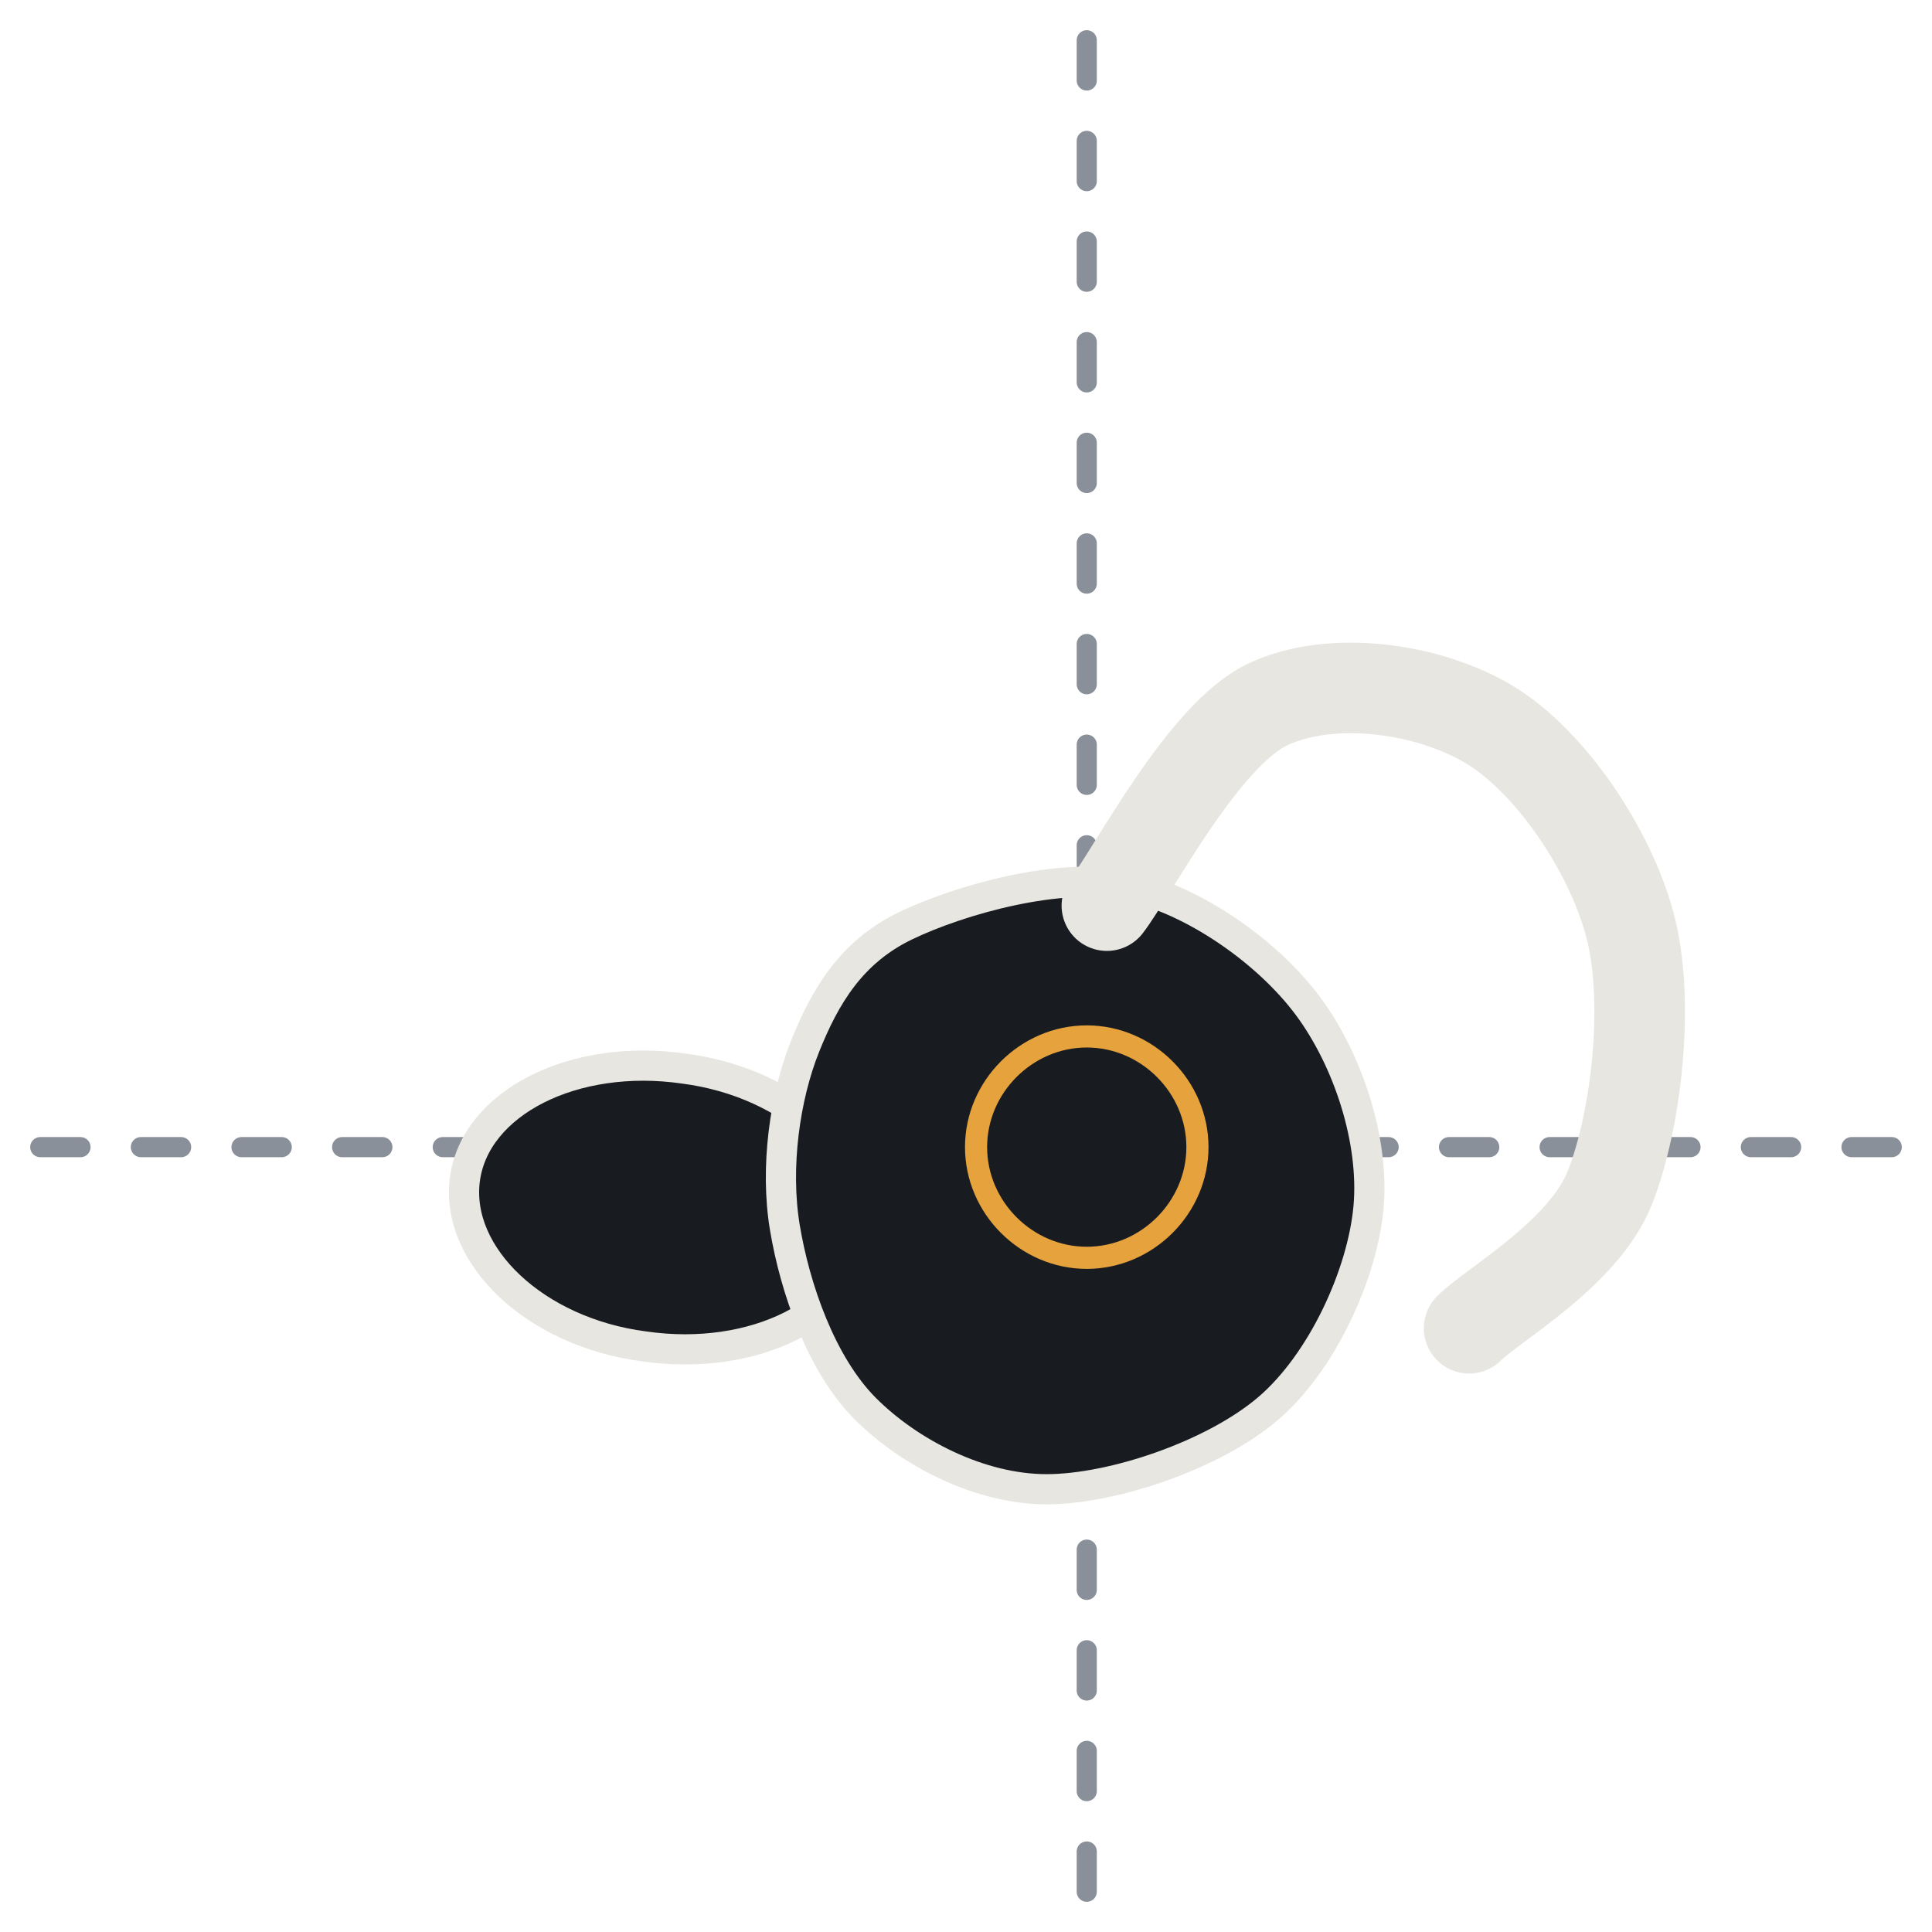
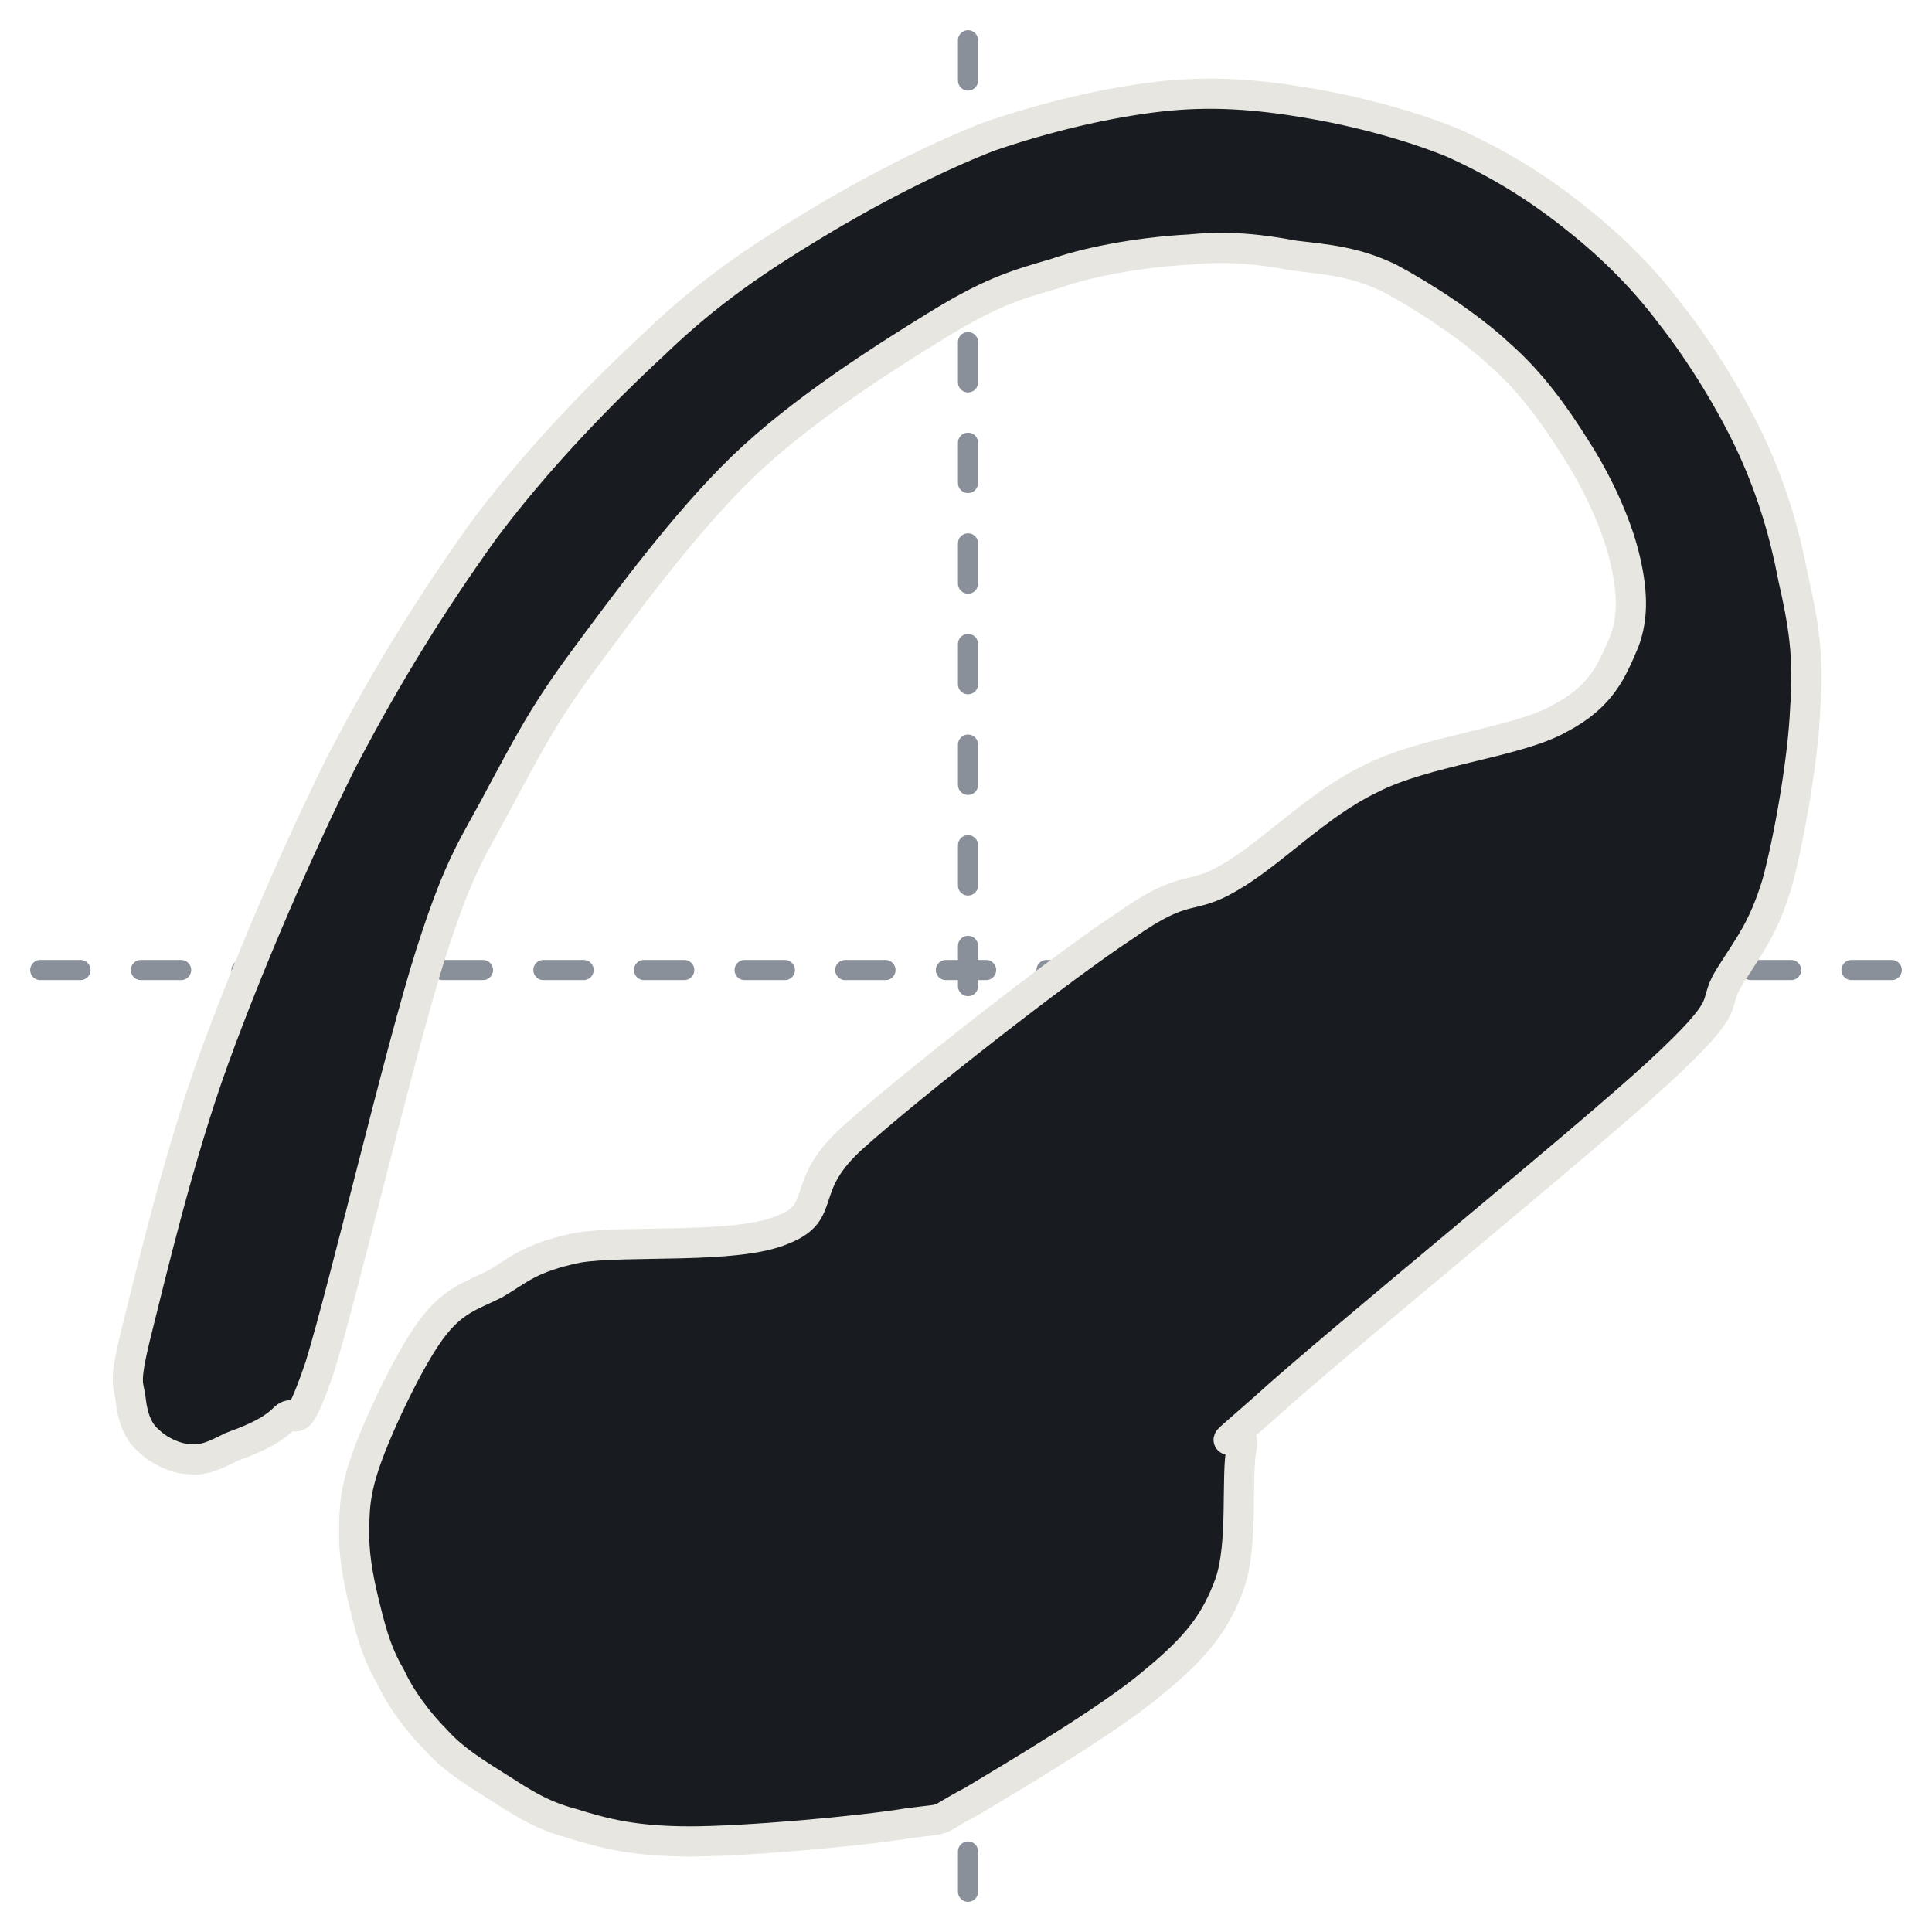
- <svg xmlns="http://www.w3.org/2000/svg" viewBox="0 0 96 96" width="96" height="96" role="img" aria-label="Powerbeats ear-hook earbud">
-   <path d="M54.0 2.0L54.0 4.0M54.0 7.0L54.0 9.0M54.0 12.0L54.0 14.0M54.0 17.0L54.0 19.0M54.0 22.0L54.0 24.0M54.0 27.0L54.0 29.0M54.0 32.0L54.0 34.0M54.0 37.0L54.0 39.0M54.0 42.0L54.0 44.0M54.0 47.0L54.0 49.0M54.0 52.0L54.0 54.0M54.0 57.0L54.0 59.0M54.0 62.0L54.0 64.0M54.0 67.0L54.0 69.0M54.0 72.0L54.0 74.0M54.0 77.0L54.0 79.0M54.0 82.0L54.0 84.0M54.0 87.0L54.0 89.0M54.0 92.0L54.0 94.0M2.0 57.0L4.0 57.0M7.0 57.0L9.0 57.0M12.0 57.0L14.0 57.0M17.0 57.0L19.0 57.0M22.0 57.0L24.0 57.0M27.0 57.0L29.0 57.0M32.0 57.0L34.0 57.0M37.0 57.0L39.0 57.0M42.0 57.0L44.0 57.0M47.0 57.0L49.0 57.0M52.0 57.0L54.0 57.0M57.0 57.0L59.0 57.0M62.0 57.0L64.0 57.0M67.0 57.0L69.0 57.0M72.0 57.0L74.0 57.0M77.0 57.0L79.0 57.0M82.0 57.0L84.0 57.0M87.0 57.0L89.0 57.0M92.0 57.0L94.0 57.0" fill="none" stroke="#8A9099" stroke-width="1.0" stroke-linecap="round" stroke-linejoin="round" />
-   <path d="M23.1 58.6C23.6 54.8 28.5 52.3 34.0 53.1C39.4 53.8 43.4 57.6 42.9 61.4C42.4 65.2 37.5 67.7 32.0 66.9C26.6 66.2 22.6 62.4 23.1 58.6Z" fill="#181B1F" stroke="#E8E6E1" stroke-width="1.5" stroke-linecap="round" stroke-linejoin="round" />
-   <path d="M45.0 46.0C47.7 44.7 52.7 43.3 56.0 44.0C59.3 44.7 63.0 47.3 65.0 50.0C67.0 52.7 68.3 56.7 68.0 60.0C67.7 63.3 65.7 67.7 63.0 70.0C60.3 72.3 55.3 74.0 52.0 74.0C48.7 74.0 45.2 72.2 43.0 70.0C40.8 67.8 39.5 64.0 39.0 61.0C38.5 58.0 39.0 54.5 40.0 52.0C41.0 49.5 42.3 47.3 45.0 46.0Z" fill="#181B1F" stroke="#E8E6E1" stroke-width="1.5" stroke-linecap="round" stroke-linejoin="round" />
-   <path d="M55.0 45.0C56.3 43.3 59.8 36.5 63.0 35.0C66.2 33.5 71.0 34.2 74.0 36.0C77.0 37.8 80.0 42.2 81.0 46.0C82.0 49.8 81.3 55.7 80.0 59.0C78.7 62.3 74.2 64.8 73.0 66.0" fill="none" stroke="#E8E6E1" stroke-width="4.5" stroke-linecap="round" stroke-linejoin="round" />
-   <path d="M48.5 57.0C48.5 54.0 51.0 51.5 54.0 51.5C57.0 51.5 59.5 54.0 59.5 57.0C59.5 60.0 57.0 62.5 54.0 62.5C51.0 62.5 48.5 60.0 48.5 57.0Z" fill="none" stroke="#E6A23C" stroke-width="1.1" stroke-linecap="round" stroke-linejoin="round" />
+ <svg xmlns="http://www.w3.org/2000/svg" viewBox="0 0 96 96" width="96" height="96" role="img" aria-label="Powerbeats Pro 2 left earbud">
+   <path d="M48.1 2.0L48.1 4.0M48.1 7.0L48.1 9.0M48.1 12.0L48.1 14.0M48.1 17.0L48.1 19.0M48.1 22.0L48.1 24.0M48.1 27.0L48.1 29.0M48.1 32.0L48.1 34.0M48.1 37.0L48.1 39.0M48.1 42.0L48.1 44.0M48.1 47.0L48.1 49.0M48.1 52.0L48.1 54.0M48.1 57.0L48.1 59.0M48.1 62.0L48.1 64.0M48.1 67.0L48.1 69.0M48.1 72.0L48.1 74.0M48.1 77.0L48.1 79.0M48.1 82.0L48.1 84.0M48.1 87.0L48.1 89.0M48.1 92.0L48.1 94.0M2.0 48.2L4.0 48.2M7.0 48.2L9.0 48.2M12.0 48.2L14.0 48.2M17.0 48.2L19.0 48.2M22.0 48.2L24.0 48.2M27.0 48.2L29.0 48.2M32.0 48.2L34.0 48.2M37.0 48.2L39.0 48.2M42.0 48.2L44.0 48.2M47.0 48.2L49.0 48.2M52.0 48.2L54.0 48.2M57.0 48.2L59.0 48.2M62.0 48.2L64.0 48.2M67.0 48.2L69.0 48.2M72.0 48.2L74.0 48.2M77.0 48.2L79.0 48.2M82.0 48.2L84.0 48.2M87.0 48.2L89.0 48.2M92.0 48.2L94.0 48.2" fill="none" stroke="#8A9099" stroke-width="1.0" stroke-linecap="round" stroke-linejoin="round" />
+   <path d="M57.6 4.8C60.2 4.5 62.5 4.7 64.9 5.1C67.3 5.5 70.0 6.2 72.2 7.1C74.4 8.1 76.2 9.2 78.0 10.6C79.8 12.0 81.5 13.6 83.0 15.6C84.5 17.5 86.1 20.1 87.1 22.3C88.1 24.5 88.7 26.6 89.1 28.7C89.6 30.9 89.9 32.6 89.7 35.2C89.6 37.7 88.9 41.7 88.3 43.9C87.6 46.2 86.9 47.0 85.9 48.6C85.0 50.1 86.3 49.7 82.4 53.3C78.6 56.8 66.3 66.8 62.9 69.9C59.4 73.0 62.0 70.5 61.7 71.9C61.4 73.4 61.8 76.7 61.1 78.7C60.4 80.6 59.5 81.8 57.3 83.6C55.2 85.4 50.3 88.3 48.3 89.5C46.2 90.6 47.4 90.3 45.1 90.6C42.7 91.0 37.0 91.5 34.3 91.5C31.5 91.5 30.0 91.1 28.4 90.6C26.9 90.2 26.0 89.6 24.9 88.9C23.8 88.2 22.6 87.5 21.7 86.5C20.8 85.6 19.9 84.4 19.4 83.3C18.8 82.3 18.5 81.3 18.2 80.1C17.9 78.9 17.6 77.6 17.6 76.3C17.6 75.1 17.6 74.2 18.2 72.5C18.8 70.8 20.3 67.6 21.4 66.1C22.5 64.6 23.4 64.4 24.6 63.8C25.8 63.1 26.3 62.5 28.7 62.0C31.1 61.6 36.6 62.1 38.9 61.1C41.2 60.2 39.6 59.0 42.4 56.5C45.3 53.9 52.7 48.1 55.9 46.0C59.0 43.8 59.1 44.8 61.1 43.6C63.2 42.4 65.4 40.0 68.1 38.7C70.8 37.3 75.4 36.9 77.5 35.7C79.6 34.6 80.1 33.3 80.7 31.9C81.2 30.6 81.1 29.2 80.7 27.6C80.3 26.0 79.4 24.0 78.3 22.3C77.3 20.7 76.1 19.0 74.5 17.6C73.0 16.2 70.7 14.7 69.0 13.8C67.3 13.0 66.0 12.9 64.3 12.7C62.7 12.4 61.1 12.2 59.1 12.4C57.1 12.5 54.4 12.9 52.4 13.6C50.3 14.2 49.1 14.6 46.5 16.2C43.9 17.8 39.8 20.4 36.9 23.2C34.0 26.0 31.0 30.1 29.0 32.8C27.0 35.5 26.2 37.1 24.9 39.5C23.6 42.0 22.9 42.7 21.4 47.4C19.9 52.1 17.1 64.0 15.9 67.9C14.6 71.7 14.8 69.8 14.1 70.5C13.4 71.2 12.3 71.6 11.5 71.9C10.7 72.3 10.1 72.6 9.4 72.5C8.8 72.5 7.9 72.1 7.4 71.6C6.9 71.2 6.6 70.5 6.5 69.6C6.4 68.7 6.1 68.9 6.8 66.1C7.5 63.3 8.9 57.4 10.6 52.7C12.3 48.0 14.8 42.2 17.0 37.8C19.3 33.4 21.5 29.9 24.0 26.4C26.6 22.9 29.8 19.6 32.5 17.1C35.2 14.5 37.6 12.9 40.4 11.2C43.2 9.5 46.3 7.9 49.1 6.8C52.0 5.8 55.0 5.1 57.6 4.8Z" fill="#181B1F" stroke="#E8E6E1" stroke-width="1.5" stroke-linecap="round" stroke-linejoin="round" />
</svg>
